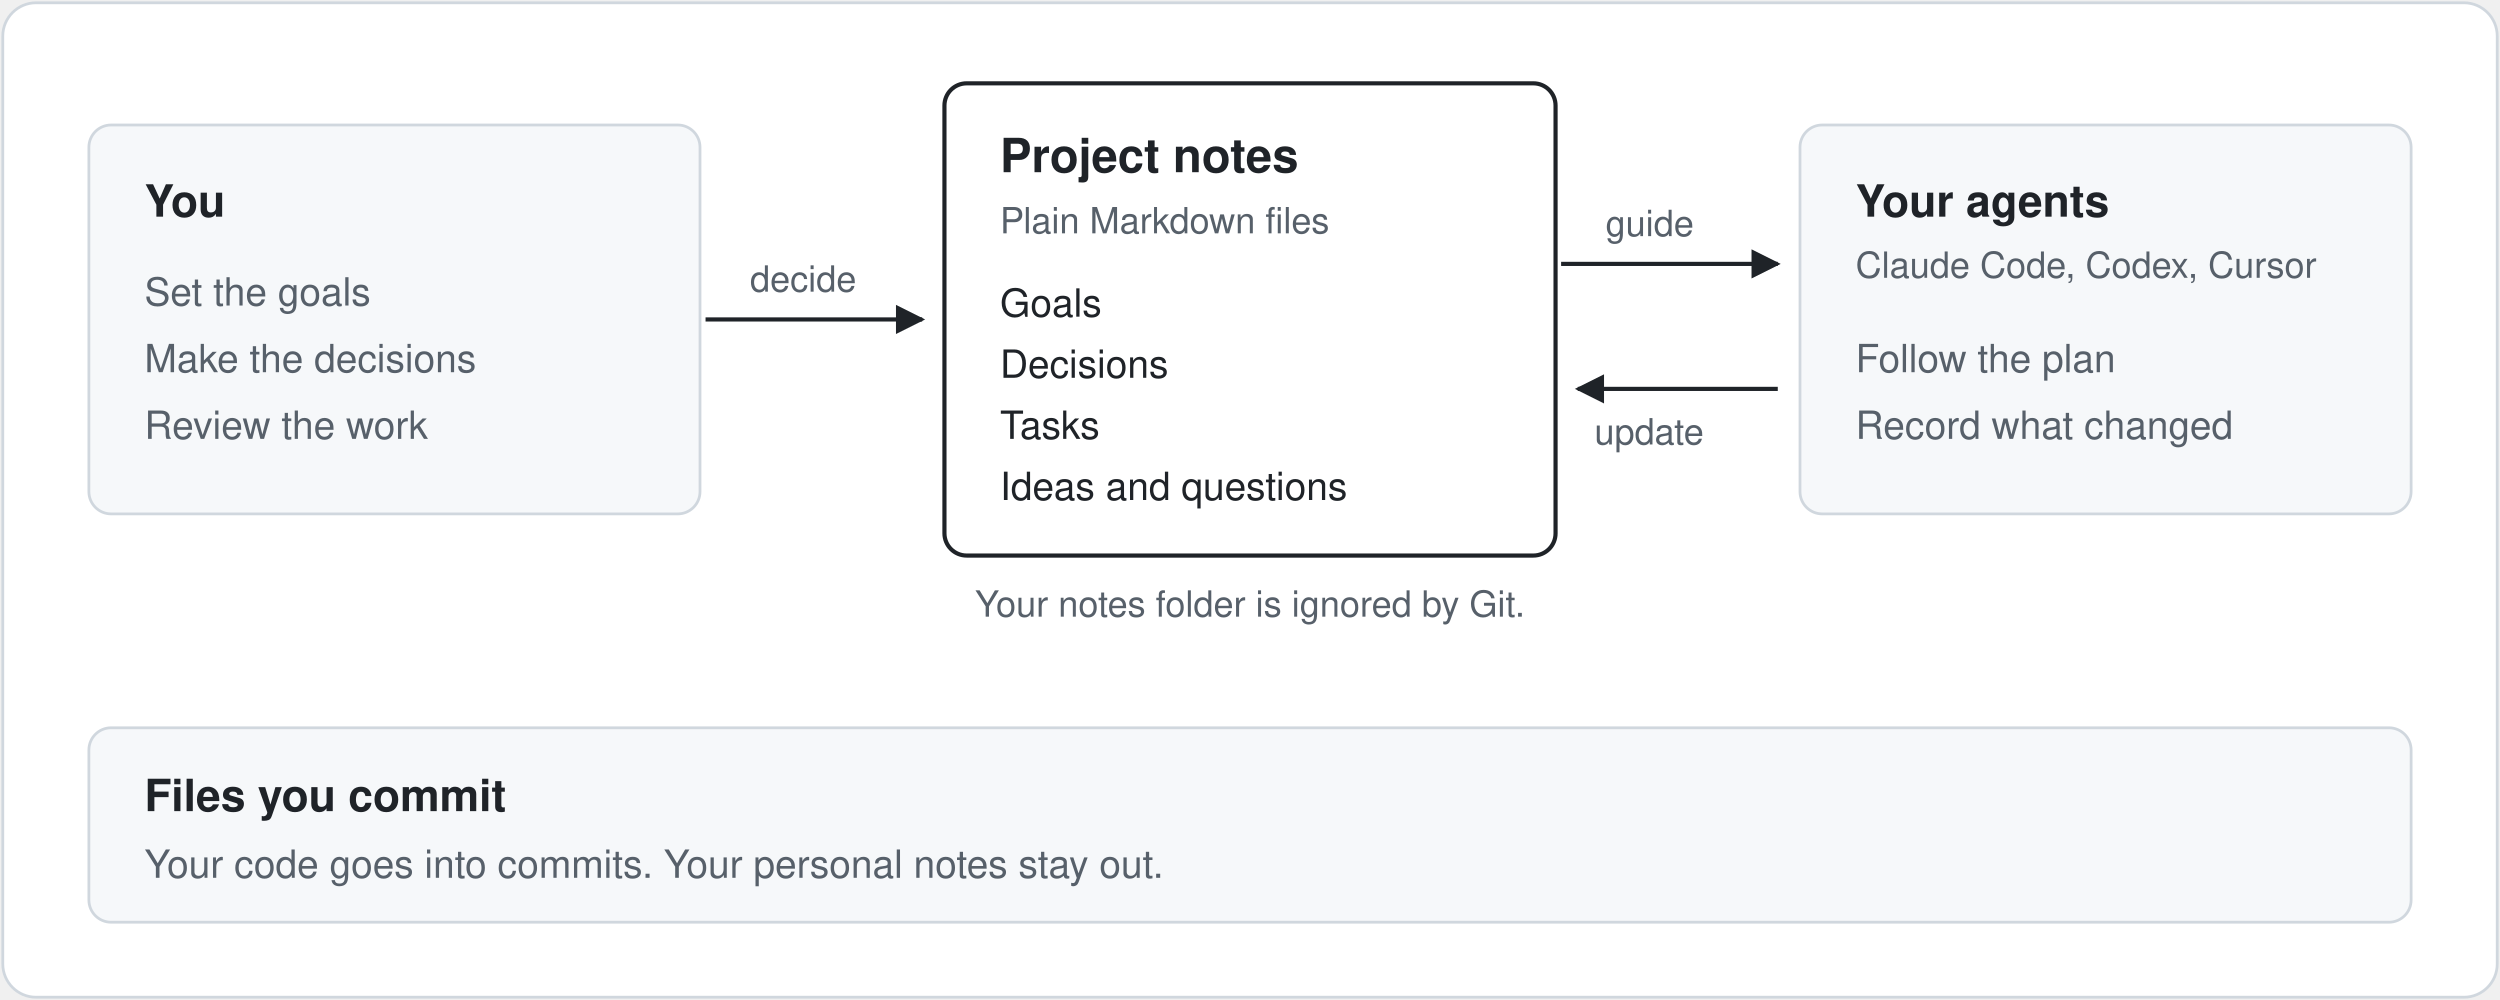
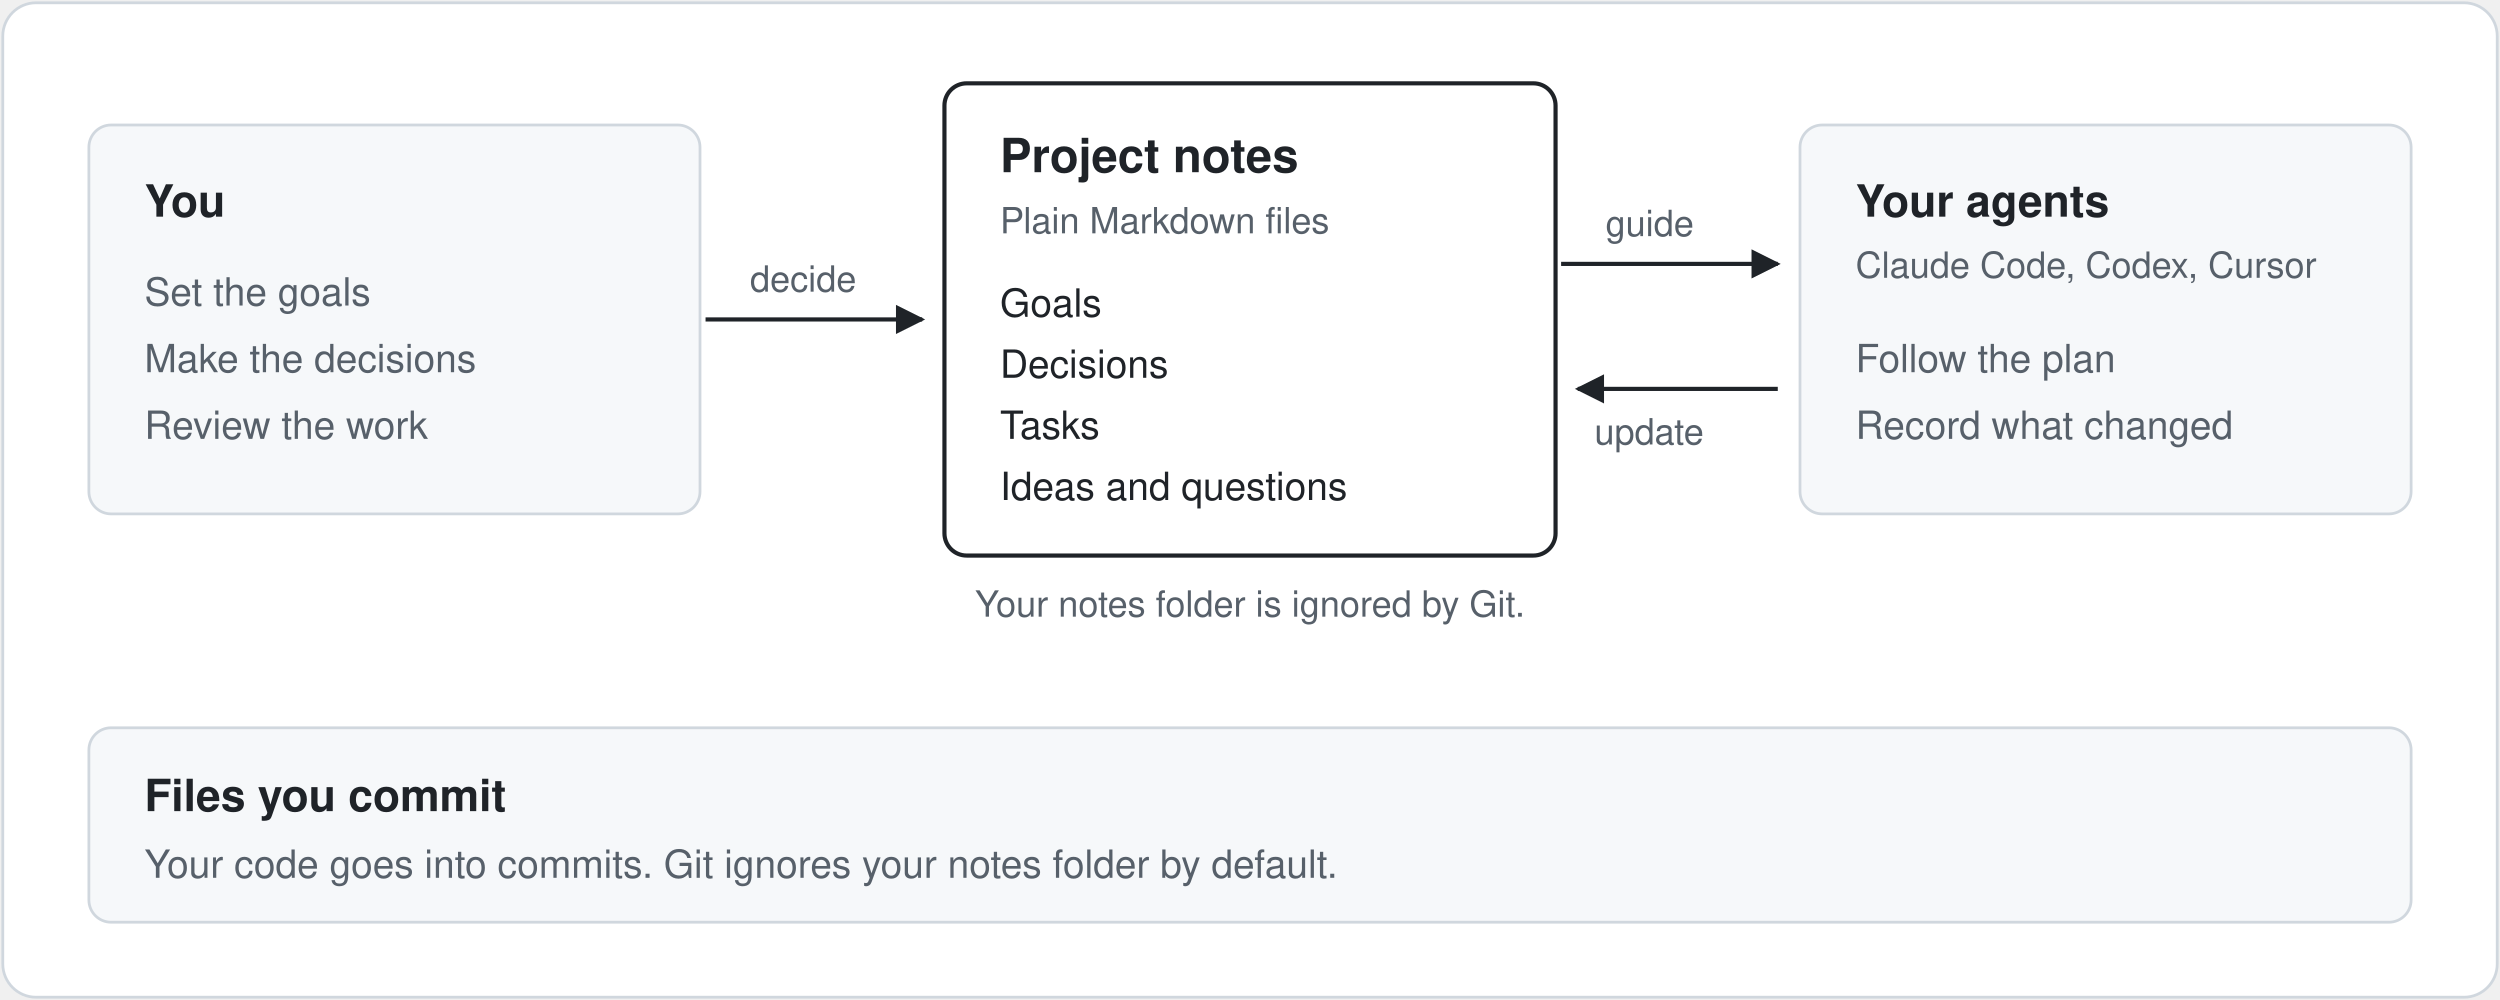
<svg xmlns="http://www.w3.org/2000/svg" viewBox="0 0 900 360" width="900" height="360" role="img" aria-labelledby="title desc">
  <style>
    .bg{fill:#ffffff;stroke:#d0d7de}
    .box{fill:#f6f8fa;stroke:#d0d7de}
    .notes{fill:#ffffff;stroke:#1f2328}
    .t{fill:#1f2328;font-family:-apple-system,BlinkMacSystemFont,"Segoe UI",Helvetica,Arial,sans-serif}
    .m{fill:#57606a;font-family:-apple-system,BlinkMacSystemFont,"Segoe UI",Helvetica,Arial,sans-serif}
    .mono{font-family:ui-monospace,SFMono-Regular,Menlo,Consolas,monospace}
    .line{stroke:#1f2328;stroke-width:1.5;fill:none}
    .dash{stroke:#8c959f;stroke-width:1.5;stroke-dasharray:4 4;fill:none}
    .head{fill:#1f2328}
    @media (prefers-color-scheme: dark){
      .bg{fill:#0d1117;stroke:#30363d}
      .box{fill:#161b22;stroke:#30363d}
      .notes{fill:#0d1117;stroke:#e6edf3}
      .t{fill:#e6edf3}
      .m{fill:#8d96a0}
      .line{stroke:#e6edf3}
      .dash{stroke:#6e7681}
      .head{fill:#e6edf3}
    }
  </style>
  <defs>
    <marker id="a" viewBox="0 0 10 10" refX="9" refY="5" markerWidth="7" markerHeight="7" orient="auto">
      <path class="head" d="M0 0L10 5L0 10z" />
    </marker>
  </defs>
  <rect class="bg" x="1" y="1" width="898" height="358" rx="12" />
  <rect class="box" x="32" y="45" width="220" height="140" rx="8" />
  <text class="t" x="52" y="78" font-size="16" font-weight="600">You</text>
  <text class="m" x="52" y="110" font-size="14">Set the goals</text>
  <text class="m" x="52" y="134" font-size="14">Make the decisions</text>
  <text class="m" x="52" y="158" font-size="14">Review the work</text>
  <path class="line" d="M254 115 H332" marker-end="url(#a)" />
  <text class="m" x="270" y="105" font-size="13">decide</text>
  <rect class="notes" x="340" y="30" width="220" height="170" rx="8" stroke-width="1.5" />
  <text class="t" x="360" y="62" font-size="17" font-weight="600">Project notes</text>
  <text class="m" x="360" y="84" font-size="13">Plain Markdown files</text>
  <text class="t" x="360" y="114" font-size="14">Goals</text>
  <text class="t" x="360" y="136" font-size="14">Decisions</text>
  <text class="t" x="360" y="158" font-size="14">Tasks</text>
  <text class="t" x="360" y="180" font-size="14">Ideas and questions</text>
  <path class="line" d="M562 95 H640" marker-end="url(#a)" />
  <text class="m" x="578" y="85" font-size="13">guide</text>
  <path class="line" d="M640 140 H568" marker-end="url(#a)" />
  <text class="m" x="574" y="160" font-size="13">update</text>
  <rect class="box" x="648" y="45" width="220" height="140" rx="8" />
  <text class="t" x="668" y="78" font-size="16" font-weight="600">Your agents</text>
  <text class="m" x="668" y="100" font-size="13">Claude Code, Codex, Cursor</text>
  <text class="m" x="668" y="134" font-size="14">Follow the plan</text>
  <text class="m" x="668" y="158" font-size="14">Record what changed</text>
  <text class="m" x="450" y="222" font-size="13" text-anchor="middle">Your notes folder is ignored by Git.</text>
  <rect class="box" x="32" y="262" width="836" height="70" rx="8" />
  <text class="t" x="52" y="292" font-size="16" font-weight="600">Files you commit</text>
-   <text class="m" x="52" y="316" font-size="14">Your code goes into commits. Your personal notes stay out.</text>
+   <text class="m" x="52" y="316" font-size="14">Your code goes into commits. Git ignores your notes folder by default.</text>
</svg>
